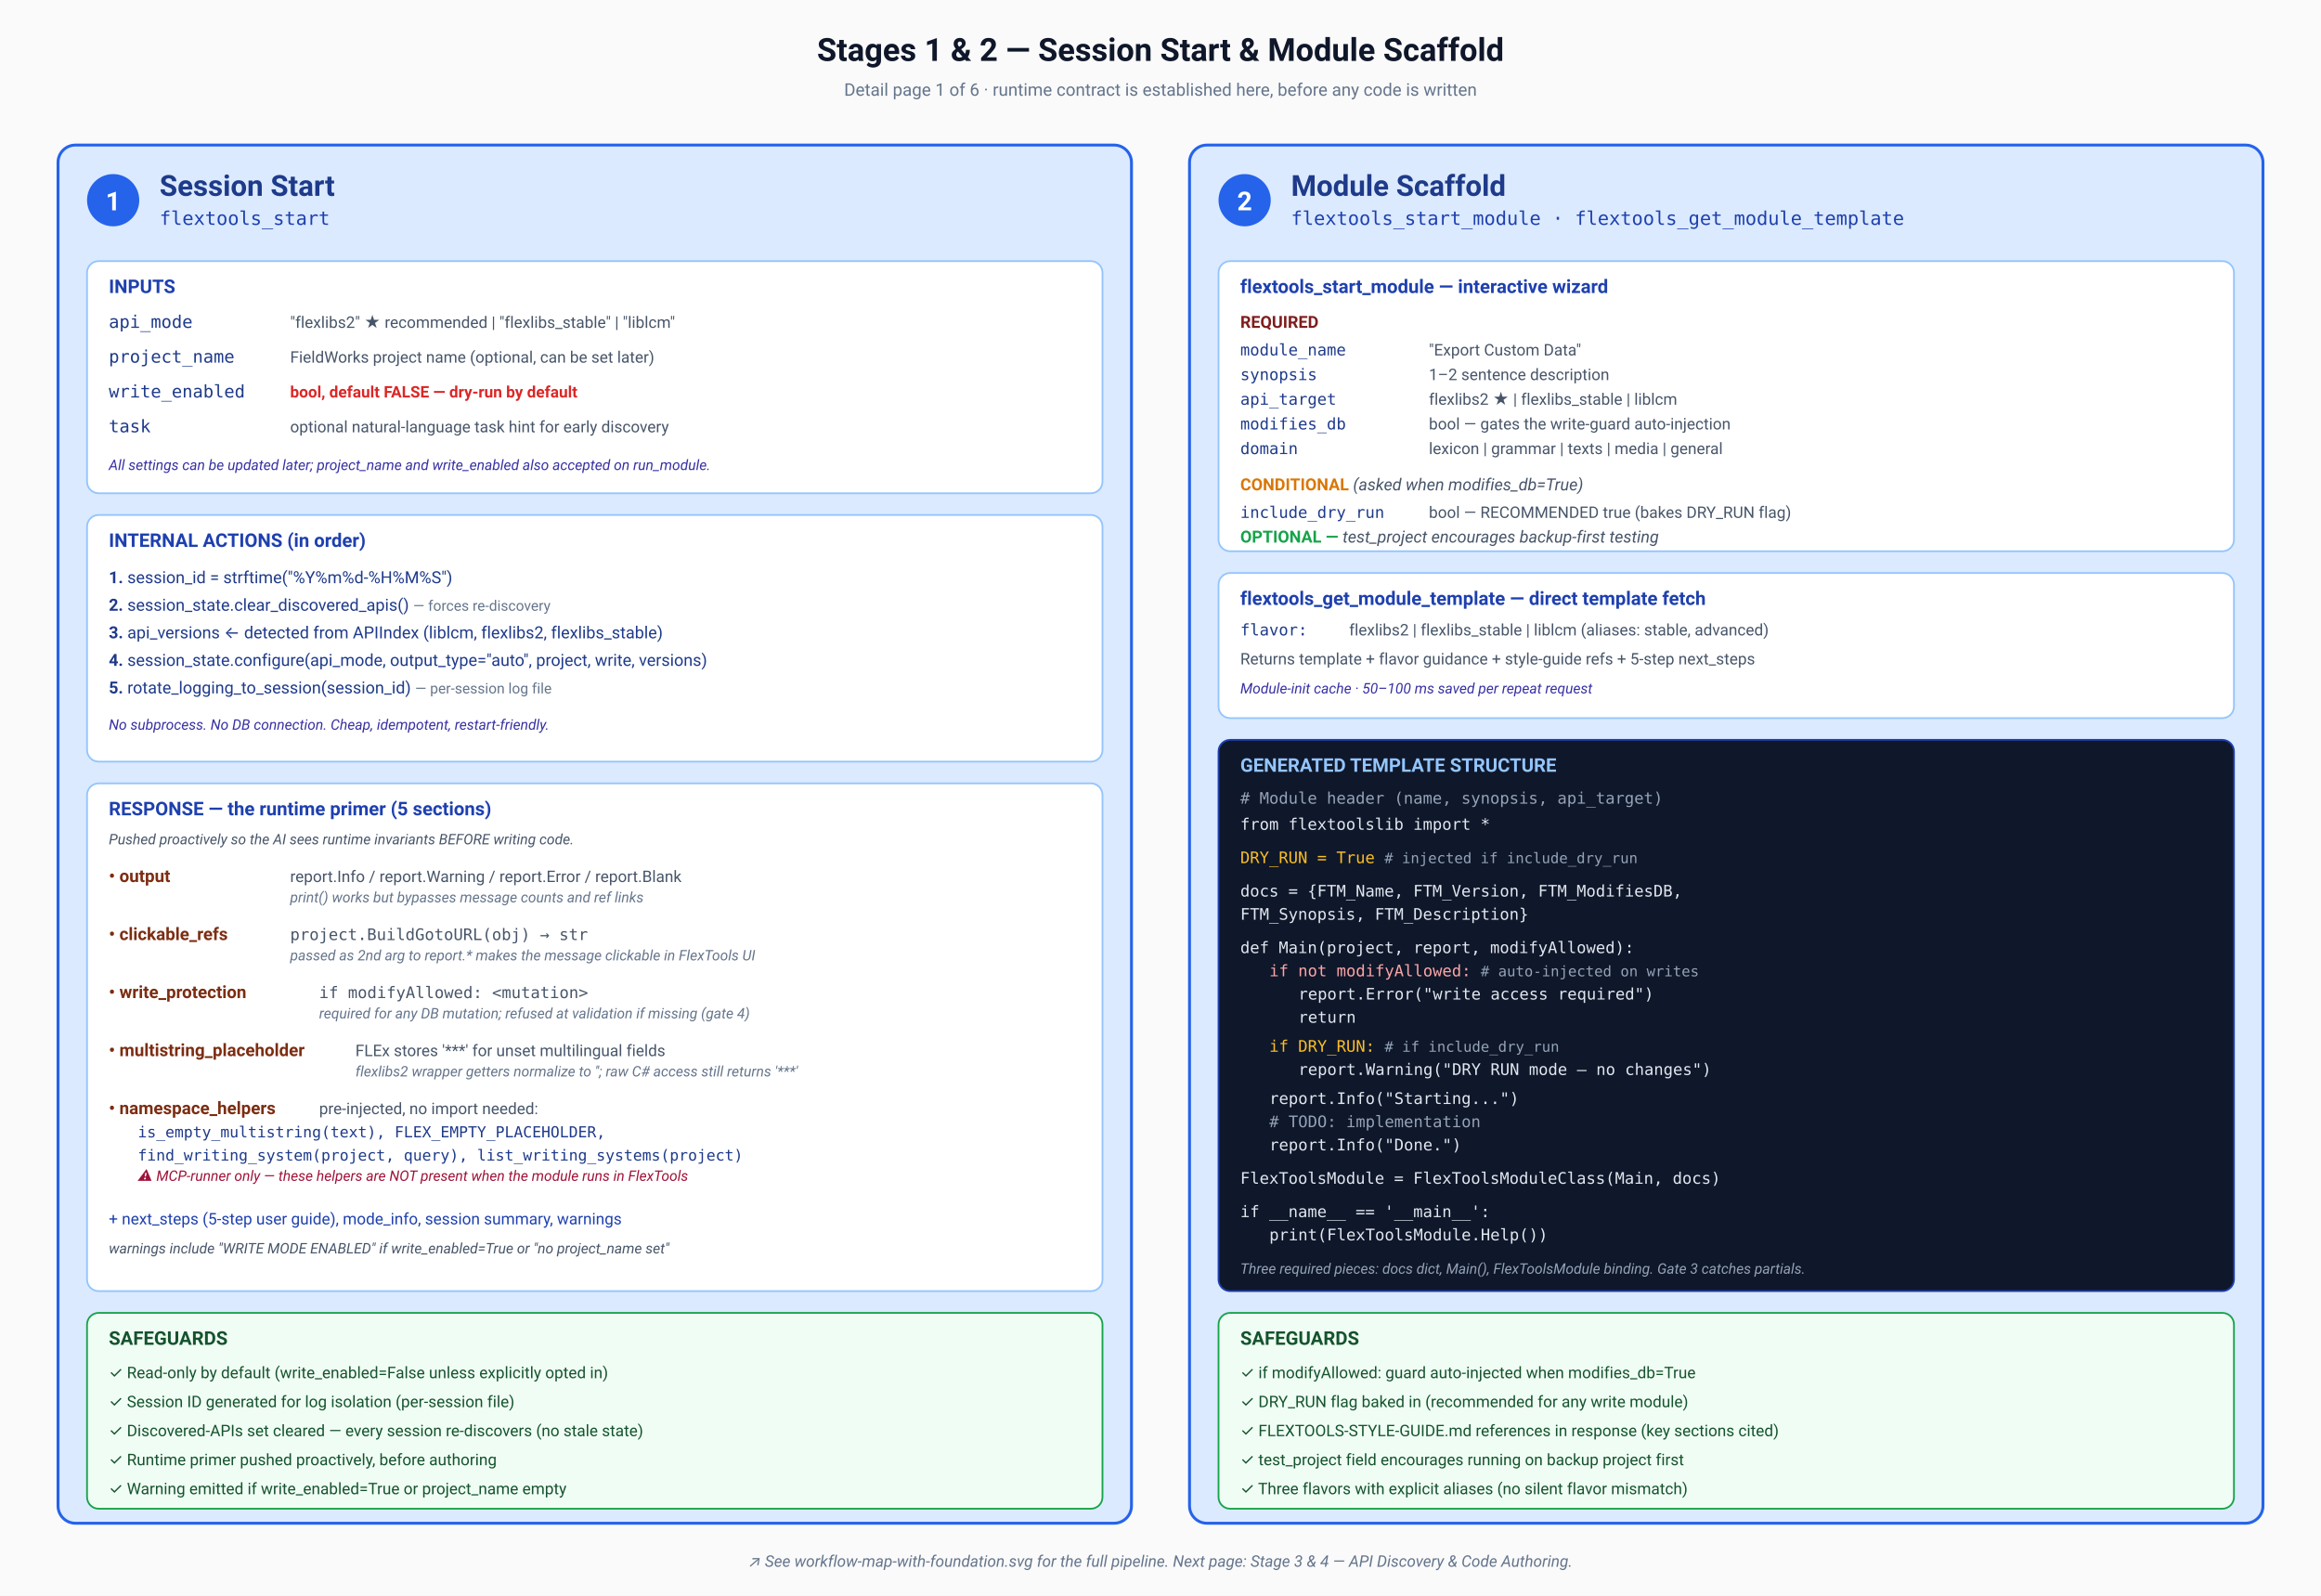
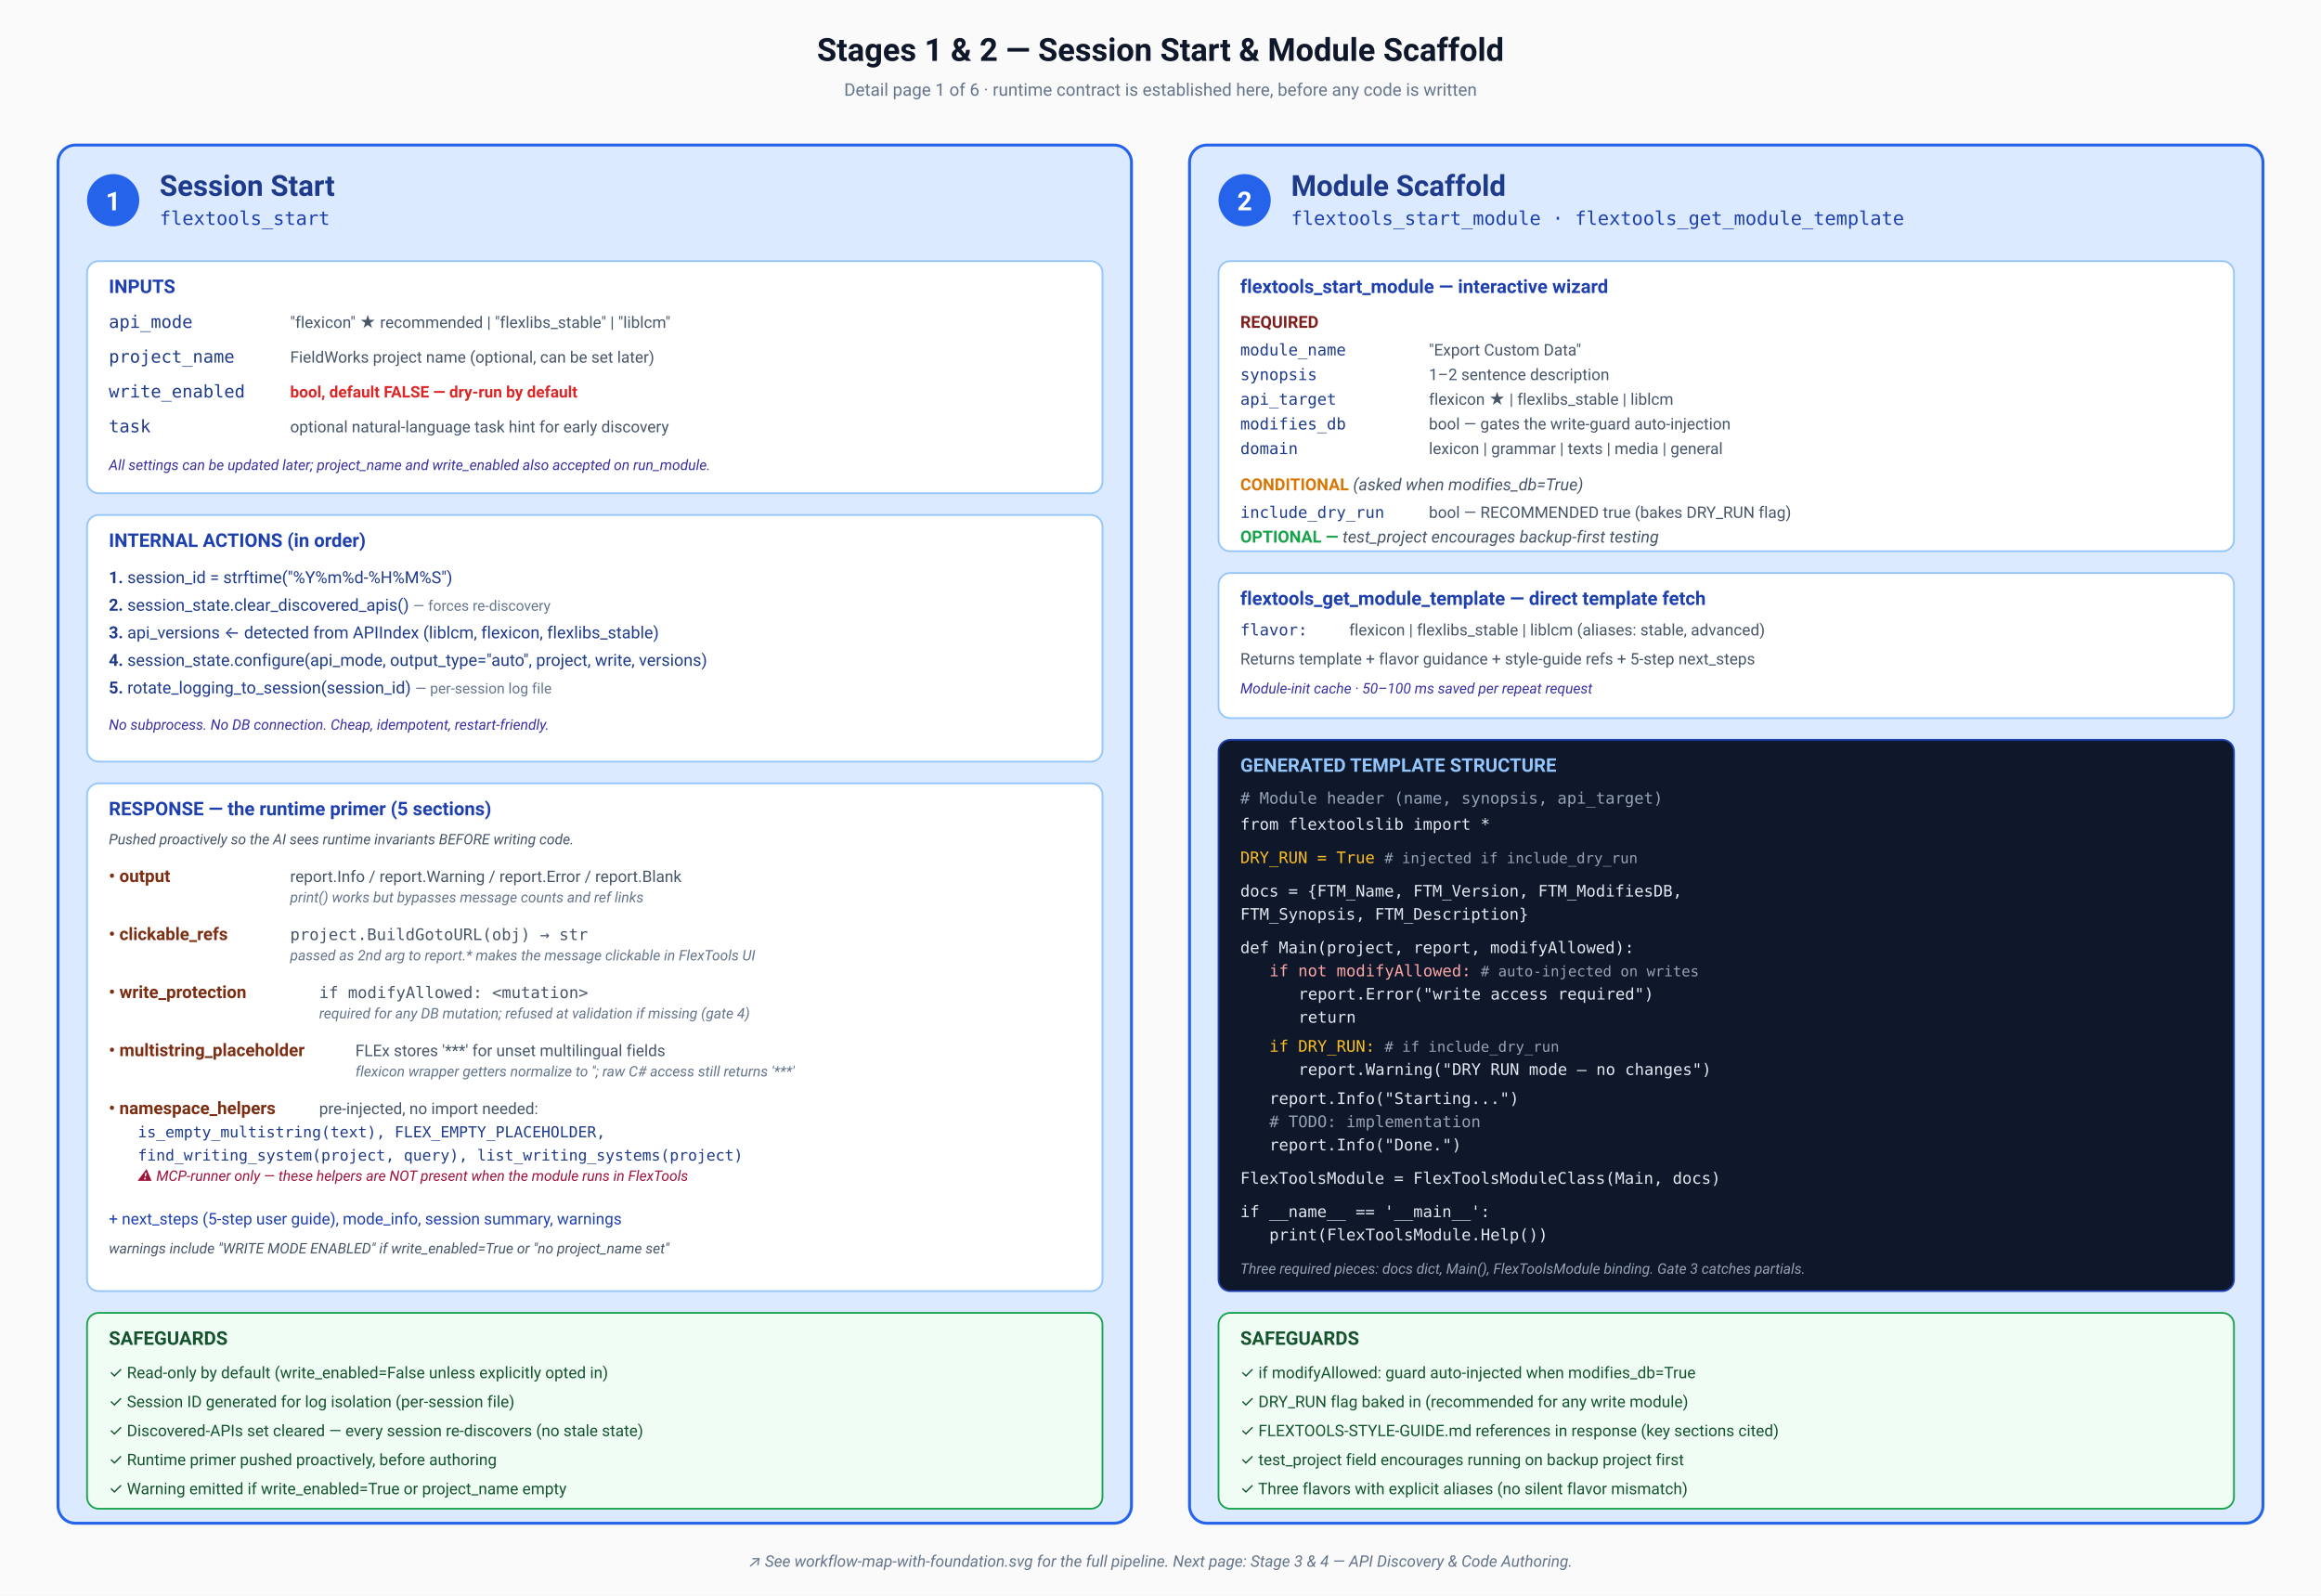
<svg xmlns="http://www.w3.org/2000/svg" viewBox="0 0 1600 1100" font-family="system-ui,-apple-system,Segoe UI,Roboto,sans-serif">
  <rect width="1600" height="1100" fill="#FAFAFA" />
  <defs>
    <marker id="arr" viewBox="0 0 10 10" refX="9" refY="5" markerWidth="6" markerHeight="6" orient="auto-start-reverse">
      <path d="M0,0 L10,5 L0,10 z" fill="#475569" />
    </marker>
  </defs>
  <text x="800" y="42" text-anchor="middle" font-size="22" font-weight="700" fill="#0F172A">Stages 1 &amp; 2 — Session Start &amp; Module Scaffold</text>
  <text x="800" y="66" text-anchor="middle" font-size="12" fill="#64748B">Detail page 1 of 6 · runtime contract is established here, before any code is written</text>
  <rect x="40" y="100" width="740" height="950" rx="12" fill="#DBEAFE" stroke="#2563EB" stroke-width="2" />
  <circle cx="78" cy="138" r="18" fill="#2563EB" />
  <text x="78" y="145" text-anchor="middle" font-size="18" font-weight="700" fill="white">1</text>
  <text x="110" y="135" font-size="20" font-weight="700" fill="#1E3A8A">Session Start</text>
  <text x="110" y="155" font-size="13" fill="#1E40AF" font-family="ui-monospace,SFMono-Regular,Consolas,monospace">flextools_start</text>
  <rect x="60" y="180" width="700" height="160" rx="8" fill="white" stroke="#93C5FD" stroke-width="1.2" />
  <text x="75" y="202" font-size="13" font-weight="700" fill="#1E40AF">INPUTS</text>
  <text x="75" y="226" font-size="12" font-family="ui-monospace,Consolas,monospace" fill="#1E3A8A">api_mode</text>
-   <text x="200" y="226" font-size="11" fill="#475569">"flexlibs2" ★ recommended | "flexlibs_stable" | "liblcm"</text>
+   <text x="200" y="226" font-size="11" fill="#475569">"flexicon" ★ recommended | "flexlibs_stable" | "liblcm"</text>
  <text x="75" y="250" font-size="12" font-family="ui-monospace,Consolas,monospace" fill="#1E3A8A">project_name</text>
  <text x="200" y="250" font-size="11" fill="#475569">FieldWorks project name (optional, can be set later)</text>
  <text x="75" y="274" font-size="12" font-family="ui-monospace,Consolas,monospace" fill="#1E3A8A">write_enabled</text>
  <text x="200" y="274" font-size="11" font-weight="600" fill="#DC2626">bool, default FALSE — dry-run by default</text>
  <text x="75" y="298" font-size="12" font-family="ui-monospace,Consolas,monospace" fill="#1E3A8A">task</text>
  <text x="200" y="298" font-size="11" fill="#475569">optional natural-language task hint for early discovery</text>
  <text x="75" y="324" font-size="10" font-style="italic" fill="#3730A3">All settings can be updated later; project_name and write_enabled also accepted on run_module.</text>
  <rect x="60" y="355" width="700" height="170" rx="8" fill="white" stroke="#93C5FD" stroke-width="1.2" />
  <text x="75" y="377" font-size="13" font-weight="700" fill="#1E40AF">INTERNAL ACTIONS (in order)</text>
  <text x="75" y="402" font-size="11.5" fill="#1E3A8A">
    <tspan font-weight="700">1.</tspan> session_id = strftime("%Y%m%d-%H%M%S")</text>
  <text x="75" y="421" font-size="11.5" fill="#1E3A8A">
    <tspan font-weight="700">2.</tspan> session_state.clear_discovered_apis()  <tspan fill="#64748B" font-size="10">— forces re-discovery</tspan>
  </text>
  <text x="75" y="440" font-size="11.5" fill="#1E3A8A">
-     <tspan font-weight="700">3.</tspan> api_versions ← detected from APIIndex (liblcm, flexlibs2, flexlibs_stable)</text>
+     <tspan font-weight="700">3.</tspan> api_versions ← detected from APIIndex (liblcm, flexicon, flexlibs_stable)</text>
  <text x="75" y="459" font-size="11.5" fill="#1E3A8A">
    <tspan font-weight="700">4.</tspan> session_state.configure(api_mode, output_type="auto", project, write, versions)</text>
  <text x="75" y="478" font-size="11.5" fill="#1E3A8A">
    <tspan font-weight="700">5.</tspan> rotate_logging_to_session(session_id)  <tspan fill="#64748B" font-size="10">— per-session log file</tspan>
  </text>
  <text x="75" y="503" font-size="10" font-style="italic" fill="#3730A3">No subprocess. No DB connection. Cheap, idempotent, restart-friendly.</text>
  <rect x="60" y="540" width="700" height="350" rx="8" fill="white" stroke="#93C5FD" stroke-width="1.2" />
  <text x="75" y="562" font-size="13" font-weight="700" fill="#1E40AF">RESPONSE — the runtime primer (5 sections)</text>
  <text x="75" y="582" font-size="10" font-style="italic" fill="#475569">Pushed proactively so the AI sees runtime invariants BEFORE writing code.</text>
  <text x="75" y="608" font-size="12" font-weight="700" fill="#7C2D12">• output</text>
  <text x="200" y="608" font-size="11" fill="#475569">report.Info / report.Warning / report.Error / report.Blank</text>
  <text x="200" y="622" font-size="10" fill="#64748B" font-style="italic">print() works but bypasses message counts and ref links</text>
  <text x="75" y="648" font-size="12" font-weight="700" fill="#7C2D12">• clickable_refs</text>
  <text x="200" y="648" font-size="11" font-family="ui-monospace,Consolas,monospace" fill="#475569">project.BuildGotoURL(obj) → str</text>
  <text x="200" y="662" font-size="10" fill="#64748B" font-style="italic">passed as 2nd arg to report.* makes the message clickable in FlexTools UI</text>
  <text x="75" y="688" font-size="12" font-weight="700" fill="#7C2D12">• write_protection</text>
  <text x="220" y="688" font-size="11" font-family="ui-monospace,Consolas,monospace" fill="#475569">if modifyAllowed:  &lt;mutation&gt;</text>
  <text x="220" y="702" font-size="10" fill="#64748B" font-style="italic">required for any DB mutation; refused at validation if missing (gate 4)</text>
  <text x="75" y="728" font-size="12" font-weight="700" fill="#7C2D12">• multistring_placeholder</text>
  <text x="245" y="728" font-size="11" fill="#475569">FLEx stores '***' for unset multilingual fields</text>
-   <text x="245" y="742" font-size="10" fill="#64748B" font-style="italic">flexlibs2 wrapper getters normalize to ''; raw C# access still returns '***'</text>
+   <text x="245" y="742" font-size="10" fill="#64748B" font-style="italic">flexicon wrapper getters normalize to ''; raw C# access still returns '***'</text>
  <text x="75" y="768" font-size="12" font-weight="700" fill="#7C2D12">• namespace_helpers</text>
  <text x="220" y="768" font-size="11" fill="#475569">pre-injected, no import needed:</text>
  <text x="95" y="784" font-size="10.5" font-family="ui-monospace,Consolas,monospace" fill="#1E3A8A">is_empty_multistring(text), FLEX_EMPTY_PLACEHOLDER,</text>
  <text x="95" y="800" font-size="10.5" font-family="ui-monospace,Consolas,monospace" fill="#1E3A8A">find_writing_system(project, query), list_writing_systems(project)</text>
  <text x="95" y="814" font-size="10" font-style="italic" fill="#9F1239">⚠ MCP-runner only — these helpers are NOT present when the module runs in FlexTools</text>
  <text x="75" y="844" font-size="11" fill="#1E40AF">+ next_steps (5-step user guide), mode_info, session summary, warnings</text>
  <text x="75" y="864" font-size="10" font-style="italic" fill="#475569">warnings include "WRITE MODE ENABLED" if write_enabled=True or "no project_name set"</text>
  <rect x="60" y="905" width="700" height="135" rx="8" fill="#F0FDF4" stroke="#16A34A" stroke-width="1.2" />
  <text x="75" y="927" font-size="13" font-weight="700" fill="#14532D">SAFEGUARDS</text>
  <text x="75" y="950" font-size="11" fill="#14532D">✓ Read-only by default (write_enabled=False unless explicitly opted in)</text>
  <text x="75" y="970" font-size="11" fill="#14532D">✓ Session ID generated for log isolation (per-session file)</text>
  <text x="75" y="990" font-size="11" fill="#14532D">✓ Discovered-APIs set cleared — every session re-discovers (no stale state)</text>
  <text x="75" y="1010" font-size="11" fill="#14532D">✓ Runtime primer pushed proactively, before authoring</text>
  <text x="75" y="1030" font-size="11" fill="#14532D">✓ Warning emitted if write_enabled=True or project_name empty</text>
  <rect x="820" y="100" width="740" height="950" rx="12" fill="#DBEAFE" stroke="#2563EB" stroke-width="2" />
  <circle cx="858" cy="138" r="18" fill="#2563EB" />
  <text x="858" y="145" text-anchor="middle" font-size="18" font-weight="700" fill="white">2</text>
  <text x="890" y="135" font-size="20" font-weight="700" fill="#1E3A8A">Module Scaffold</text>
  <text x="890" y="155" font-size="13" fill="#1E40AF" font-family="ui-monospace,Consolas,monospace">flextools_start_module · flextools_get_module_template</text>
  <rect x="840" y="180" width="700" height="200" rx="8" fill="white" stroke="#93C5FD" stroke-width="1.2" />
  <text x="855" y="202" font-size="13" font-weight="700" fill="#1E40AF">flextools_start_module — interactive wizard</text>
  <text x="855" y="226" font-size="11.5" font-weight="700" fill="#7F1D1D">REQUIRED</text>
  <text x="855" y="245" font-size="11" font-family="ui-monospace,Consolas,monospace" fill="#1E3A8A">module_name</text>
  <text x="985" y="245" font-size="11" fill="#475569">"Export Custom Data"</text>
  <text x="855" y="262" font-size="11" font-family="ui-monospace,Consolas,monospace" fill="#1E3A8A">synopsis</text>
  <text x="985" y="262" font-size="11" fill="#475569">1–2 sentence description</text>
  <text x="855" y="279" font-size="11" font-family="ui-monospace,Consolas,monospace" fill="#1E3A8A">api_target</text>
-   <text x="985" y="279" font-size="11" fill="#475569">flexlibs2 ★ | flexlibs_stable | liblcm</text>
+   <text x="985" y="279" font-size="11" fill="#475569">flexicon ★ | flexlibs_stable | liblcm</text>
  <text x="855" y="296" font-size="11" font-family="ui-monospace,Consolas,monospace" fill="#1E3A8A">modifies_db</text>
  <text x="985" y="296" font-size="11" fill="#475569">bool — gates the write-guard auto-injection</text>
  <text x="855" y="313" font-size="11" font-family="ui-monospace,Consolas,monospace" fill="#1E3A8A">domain</text>
  <text x="985" y="313" font-size="11" fill="#475569">lexicon | grammar | texts | media | general</text>
  <text x="855" y="338" font-size="11.5" font-weight="700" fill="#D97706">CONDITIONAL <tspan font-weight="400" font-style="italic" fill="#475569">(asked when modifies_db=True)</tspan>
  </text>
  <text x="855" y="357" font-size="11" font-family="ui-monospace,Consolas,monospace" fill="#1E3A8A">include_dry_run</text>
  <text x="985" y="357" font-size="11" fill="#475569">bool — RECOMMENDED true (bakes DRY_RUN flag)</text>
  <text x="855" y="374" font-size="11.5" font-weight="700" fill="#16A34A">OPTIONAL — <tspan font-weight="400" font-style="italic" fill="#475569">test_project encourages backup-first testing</tspan>
  </text>
  <rect x="840" y="395" width="700" height="100" rx="8" fill="white" stroke="#93C5FD" stroke-width="1.2" />
  <text x="855" y="417" font-size="13" font-weight="700" fill="#1E40AF">flextools_get_module_template — direct template fetch</text>
  <text x="855" y="438" font-size="11" font-family="ui-monospace,Consolas,monospace" fill="#1E3A8A">flavor:</text>
-   <text x="930" y="438" font-size="11" fill="#475569">flexlibs2 | flexlibs_stable | liblcm  (aliases: stable, advanced)</text>
+   <text x="930" y="438" font-size="11" fill="#475569">flexicon | flexlibs_stable | liblcm  (aliases: stable, advanced)</text>
  <text x="855" y="458" font-size="11" fill="#475569">Returns template + flavor guidance + style-guide refs + 5-step next_steps</text>
  <text x="855" y="478" font-size="10" font-style="italic" fill="#3730A3">Module-init cache · 50–100 ms saved per repeat request</text>
  <rect x="840" y="510" width="700" height="380" rx="8" fill="#0F172A" stroke="#1E40AF" stroke-width="1.2" />
  <text x="855" y="532" font-size="13" font-weight="700" fill="#93C5FD">GENERATED TEMPLATE STRUCTURE</text>
  <g font-size="11" font-family="ui-monospace,Consolas,monospace" fill="#E2E8F0">
    <text x="855" y="554">
      <tspan fill="#94A3B8"># Module header (name, synopsis, api_target)</tspan>
    </text>
    <text x="855" y="572">from flextoolslib import *</text>
    <text x="855" y="595">
      <tspan fill="#FBBF24">DRY_RUN = True</tspan>
      <tspan fill="#94A3B8" font-size="10"># injected if include_dry_run</tspan>
    </text>
    <text x="855" y="618">docs = {FTM_Name, FTM_Version, FTM_ModifiesDB,</text>
    <text x="855" y="634">        FTM_Synopsis, FTM_Description}</text>
    <text x="855" y="657">def Main(project, report, modifyAllowed):</text>
    <text x="875" y="673">
      <tspan fill="#FCA5A5">if not modifyAllowed:</tspan>
      <tspan fill="#94A3B8" font-size="10"># auto-injected on writes</tspan>
    </text>
    <text x="895" y="689">report.Error("write access required")</text>
    <text x="895" y="705">return</text>
    <text x="875" y="725">
      <tspan fill="#FBBF24">if DRY_RUN:</tspan>
      <tspan fill="#94A3B8" font-size="10"># if include_dry_run</tspan>
    </text>
    <text x="895" y="741">report.Warning("DRY RUN mode — no changes")</text>
    <text x="875" y="761">report.Info("Starting...")</text>
    <text x="875" y="777">
      <tspan fill="#94A3B8"># TODO: implementation</tspan>
    </text>
    <text x="875" y="793">report.Info("Done.")</text>
    <text x="855" y="816">FlexToolsModule = FlexToolsModuleClass(Main, docs)</text>
    <text x="855" y="839">if __name__ == '__main__':</text>
    <text x="875" y="855">print(FlexToolsModule.Help())</text>
  </g>
  <text x="855" y="878" font-size="10" font-style="italic" fill="#94A3B8">Three required pieces: docs dict, Main(), FlexToolsModule binding. Gate 3 catches partials.</text>
  <rect x="840" y="905" width="700" height="135" rx="8" fill="#F0FDF4" stroke="#16A34A" stroke-width="1.2" />
  <text x="855" y="927" font-size="13" font-weight="700" fill="#14532D">SAFEGUARDS</text>
  <text x="855" y="950" font-size="11" fill="#14532D">✓ if modifyAllowed: guard auto-injected when modifies_db=True</text>
  <text x="855" y="970" font-size="11" fill="#14532D">✓ DRY_RUN flag baked in (recommended for any write module)</text>
  <text x="855" y="990" font-size="11" fill="#14532D">✓ FLEXTOOLS-STYLE-GUIDE.md references in response (key sections cited)</text>
  <text x="855" y="1010" font-size="11" fill="#14532D">✓ test_project field encourages running on backup project first</text>
  <text x="855" y="1030" font-size="11" fill="#14532D">✓ Three flavors with explicit aliases (no silent flavor mismatch)</text>
  <text x="800" y="1080" text-anchor="middle" font-size="11" fill="#64748B" font-style="italic">↗ See workflow-map-with-foundation.svg for the full pipeline. Next page: Stage 3 &amp; 4 — API Discovery &amp; Code Authoring.</text>
</svg>
